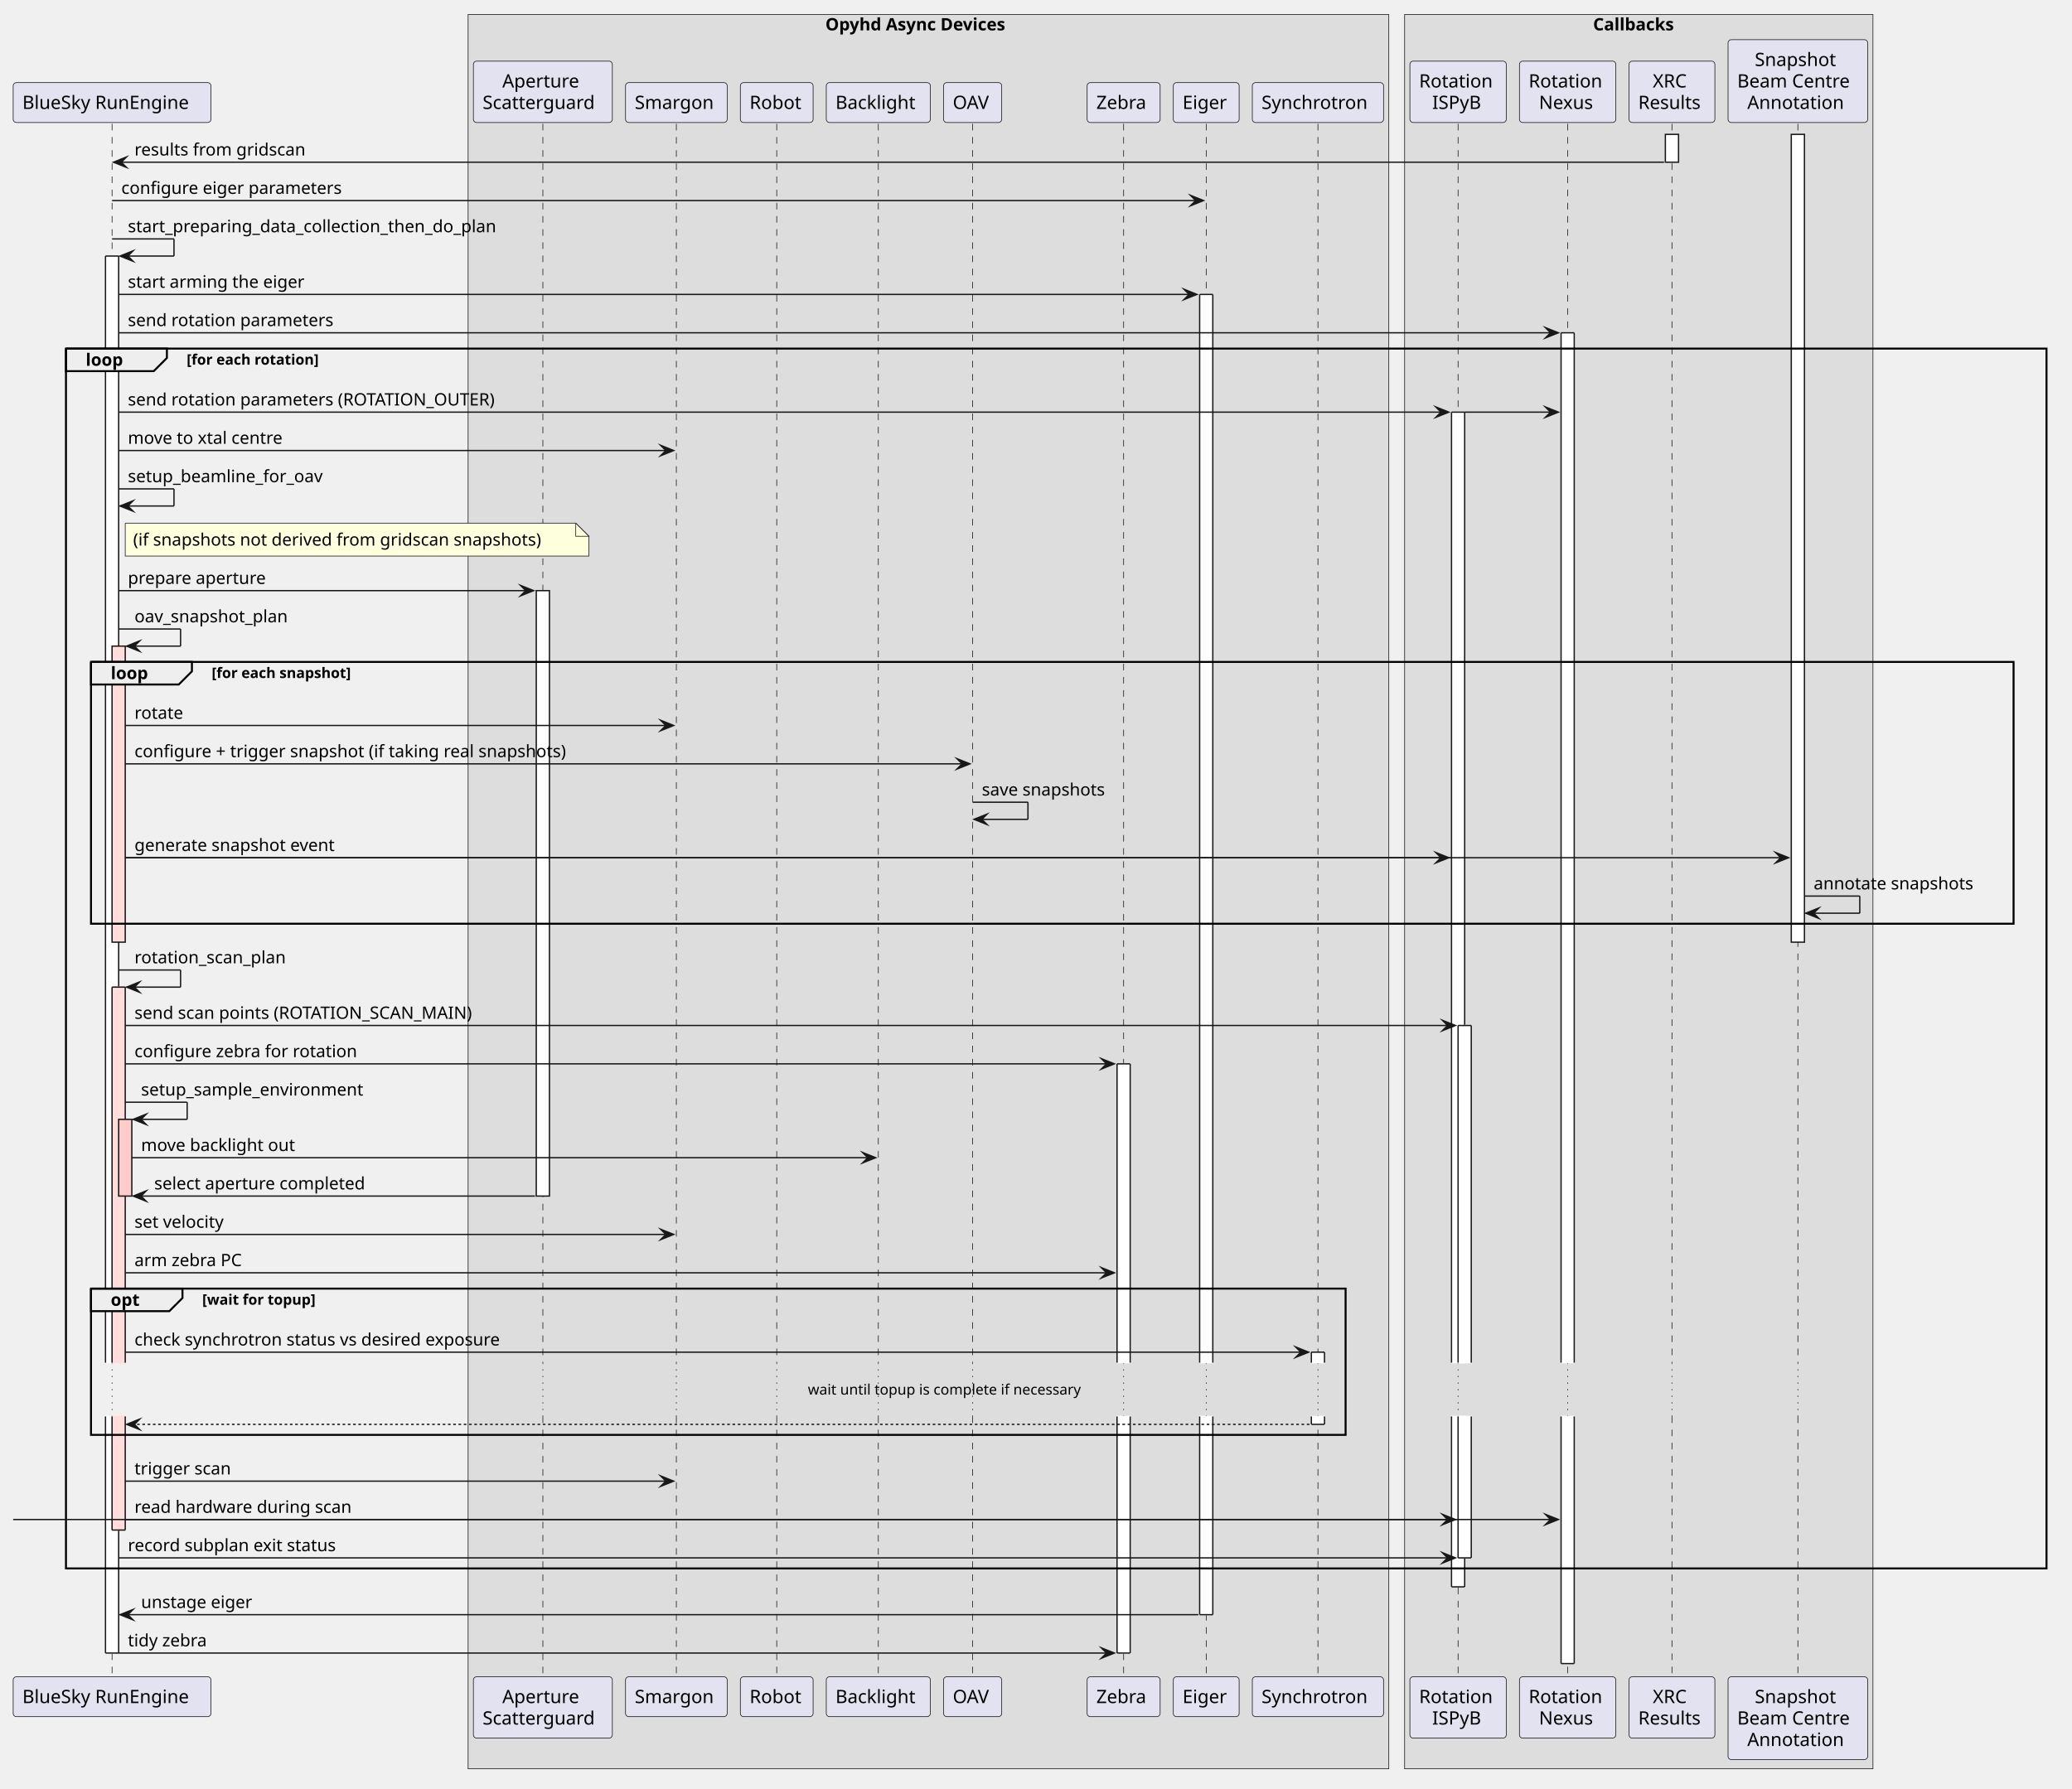
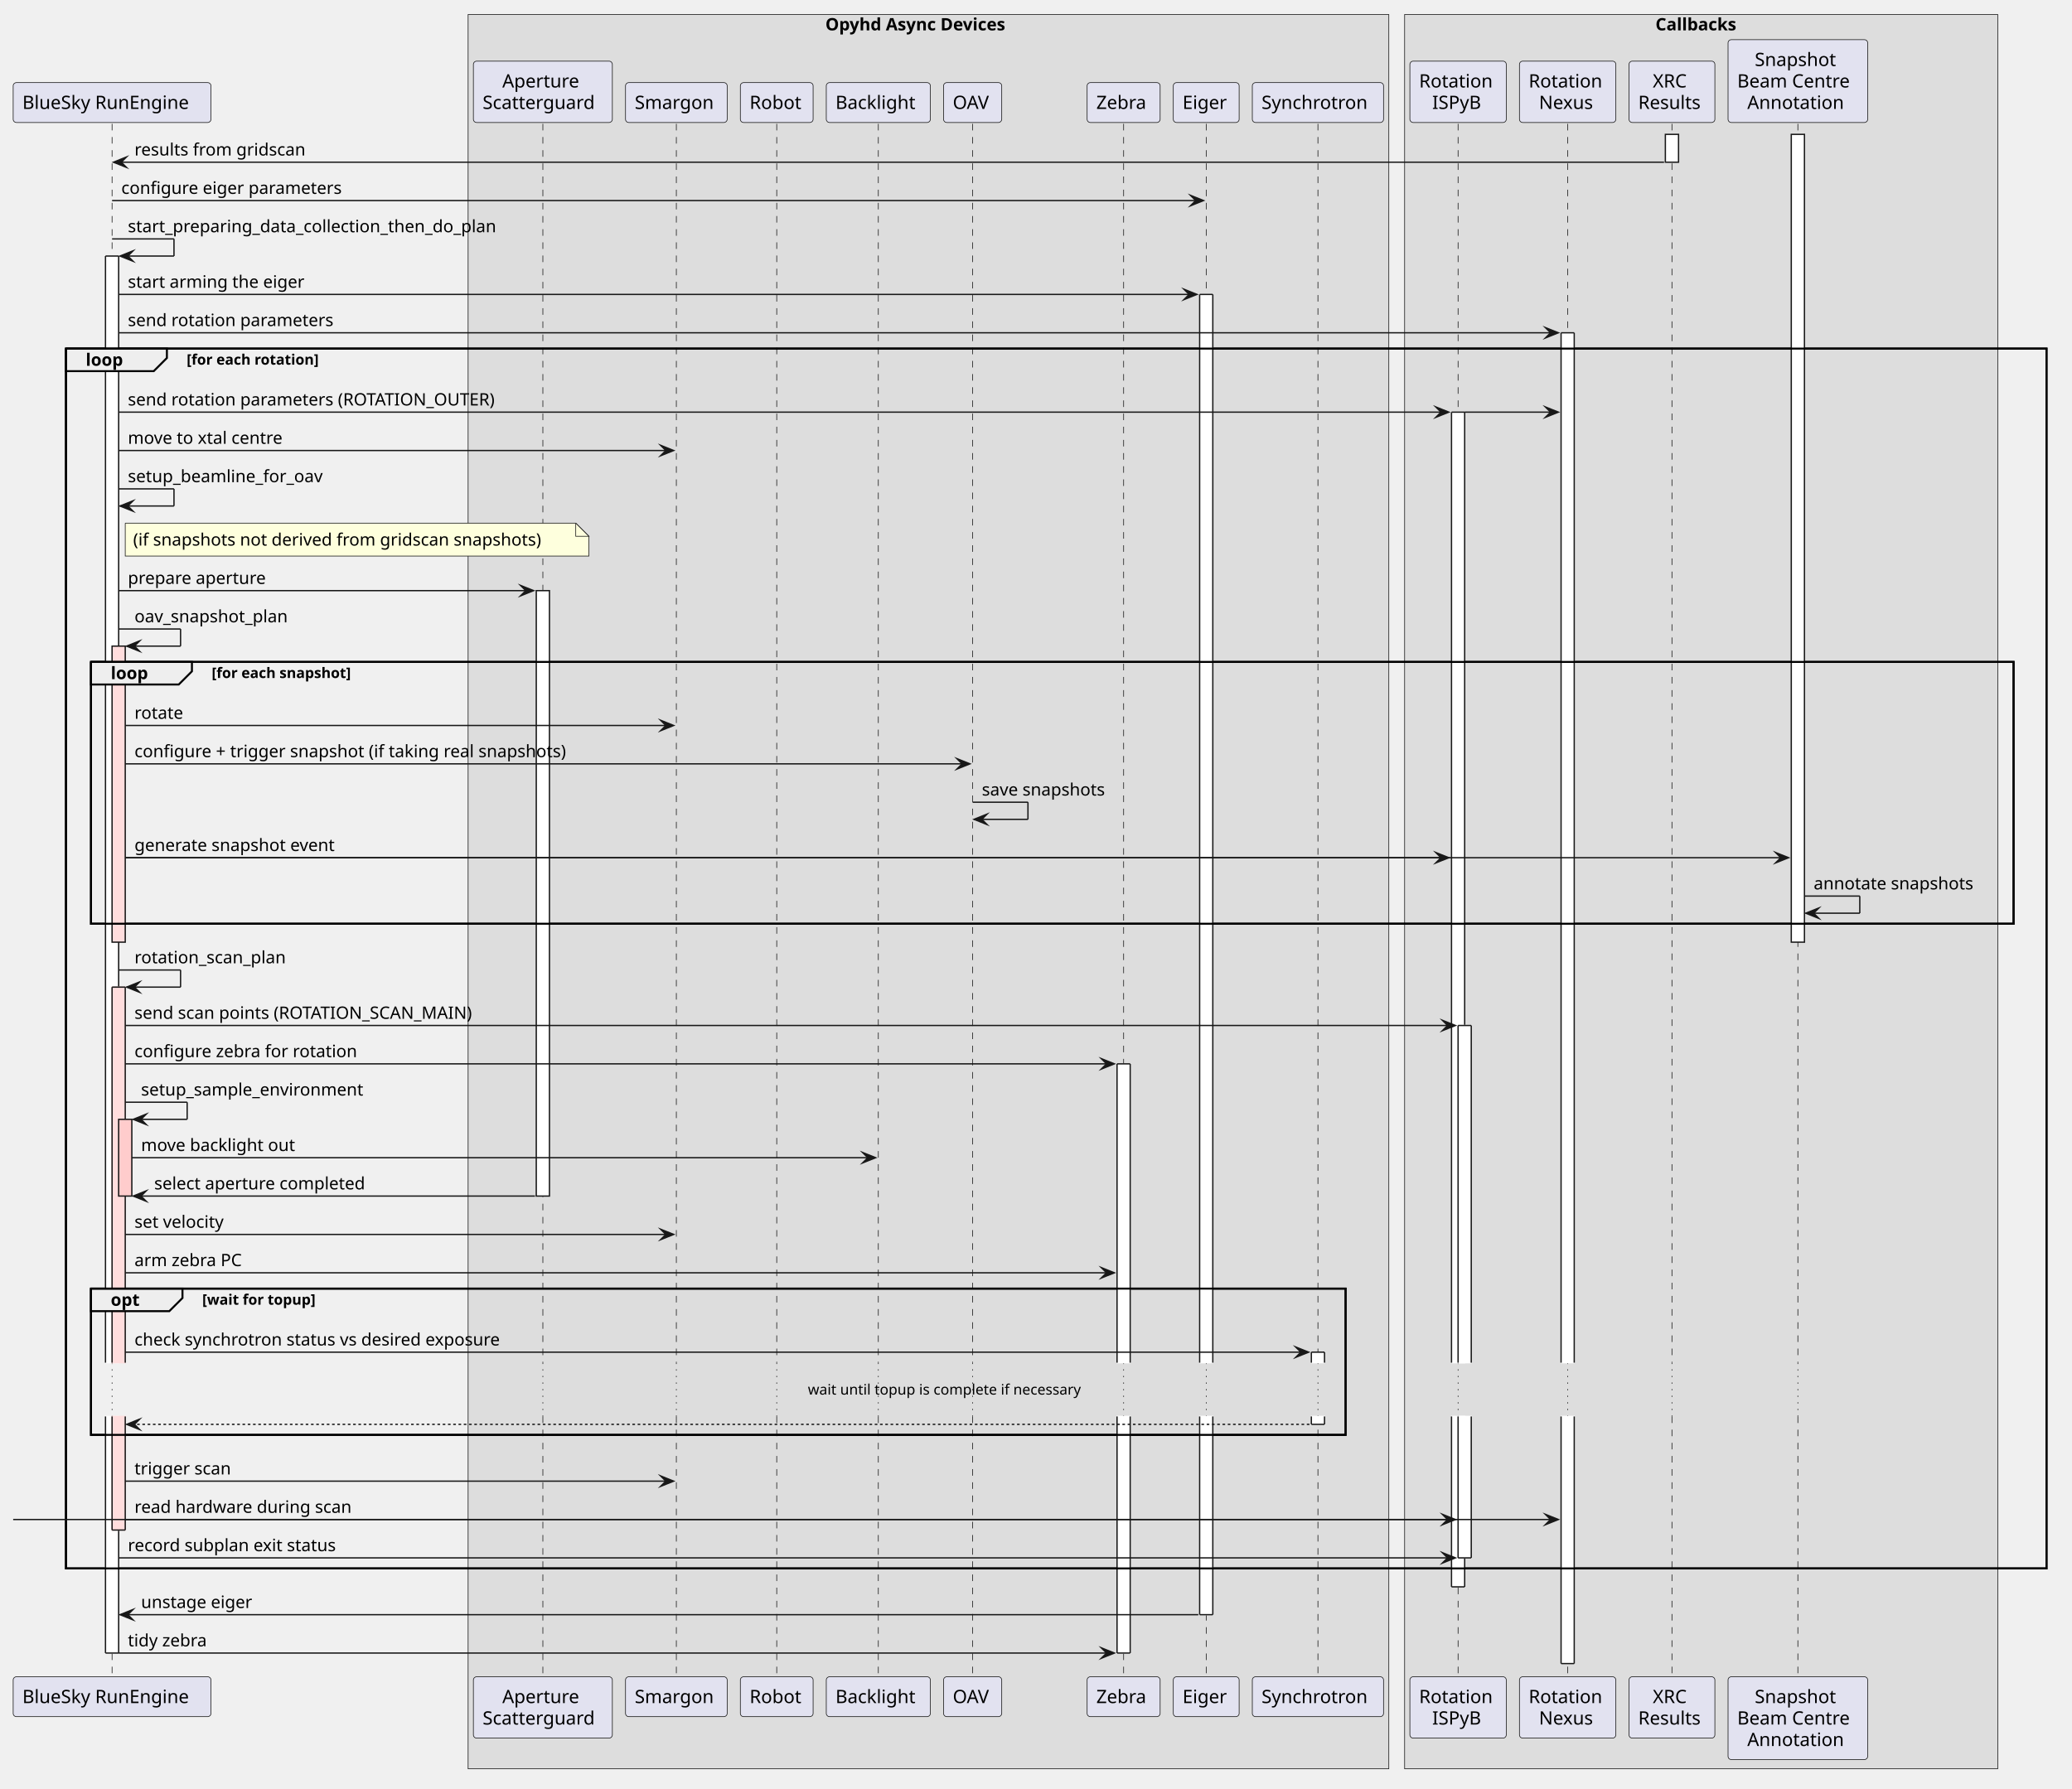
<svg xmlns="http://www.w3.org/2000/svg" version="1.1" data-diagram-type="SEQUENCE" style="width:1573px;height:1358px;background:#FFFFFF;" width="1573px" height="1358px" viewBox="0 0 1573 1358" zoomAndPan="magnify" preserveAspectRatio="none" contentStyleType="text/css">
  <defs />
  <g font-family="sans-serif" lengthAdjust="spacing">
    <rect x="355.378" y="11" width="698.968" height="1332.102" fill="#DDD" style="stroke:#181818;stroke-width:0.5;" />
    <text x="626.624" y="23.067" fill="#000" font-size="13" textLength="156.476" font-weight="700">Opyhd Async Devices</text>
-     <rect x="1066.346" y="11" width="355.543" height="1332.102" fill="#DDD" style="stroke:#181818;stroke-width:0.5;" />
-     <text x="1209.421" y="23.067" fill="#000" font-size="13" textLength="69.393" font-weight="700">Callbacks</text>
+     <rect x="1066.346" y="11" width="450.296" height="1332.102" fill="#DDD" style="stroke:#181818;stroke-width:0.5;" />
+     <text x="1256.798" y="23.067" fill="#000" font-size="13" textLength="69.393" font-weight="700">Callbacks</text>
+     <rect x="50.083" y="264.688" width="1503.56" height="926.258" fill="none" style="stroke:#000;stroke-width:1.5;" />
+     <rect x="69.083" y="502.617" width="1459.56" height="198.797" fill="none" style="stroke:#000;stroke-width:1.5;" />
+     <rect x="69.083" y="978.477" width="952.454" height="111.07" fill="none" style="stroke:#000;stroke-width:1.5;" />
    <g>
      <rect x="81.583" y="94.023" width="8" height="940.719" fill="#000" fill-opacity="0" />
      <line x1="85.083" y1="94.023" x2="85.083" y2="1034.742" style="stroke:#181818;stroke-width:0.5;stroke-dasharray:5,5;" />
    </g>
    <line x1="85.083" y1="1034.742" x2="85.083" y2="1075.547" style="stroke:#181818;stroke-width:0.5;stroke-dasharray:1,4;" />
    <g>
      <rect x="81.583" y="1075.547" width="8" height="197.664" fill="#000" fill-opacity="0" />
      <line x1="85.083" y1="1075.547" x2="85.083" y2="1273.211" style="stroke:#181818;stroke-width:0.5;stroke-dasharray:5,5;" />
    </g>
    <g>
      <rect x="80.083" y="194.422" width="10" height="840.32" fill="#FFF" style="stroke:#FFF;stroke-width:1;" />
      <line x1="80.083" y1="194.422" x2="80.083" y2="1034.742" style="stroke:#181818;stroke-width:1;" />
      <line x1="90.083" y1="194.422" x2="90.083" y2="1034.742" style="stroke:#181818;stroke-width:1;" />
      <line x1="80.083" y1="194.422" x2="90.083" y2="194.422" style="stroke:#181818;stroke-width:1;" />
    </g>
    <g>
      <rect x="80.083" y="1075.547" width="10" height="179.664" fill="#FFF" style="stroke:#FFF;stroke-width:1;" />
      <line x1="80.083" y1="1075.547" x2="80.083" y2="1255.211" style="stroke:#181818;stroke-width:1;" />
      <line x1="90.083" y1="1075.547" x2="90.083" y2="1255.211" style="stroke:#181818;stroke-width:1;" />
      <line x1="80.083" y1="1255.211" x2="90.083" y2="1255.211" style="stroke:#181818;stroke-width:1;" />
    </g>
    <g>
      <rect x="85.083" y="490.617" width="10" height="224.797" fill="#FDD" style="stroke:#181818;stroke-width:1;" />
    </g>
    <g>
      <rect x="85.083" y="749.547" width="10" height="285.195" fill="#FDD" style="stroke:#FDD;stroke-width:1;" />
      <line x1="85.083" y1="749.547" x2="85.083" y2="1034.742" style="stroke:#181818;stroke-width:1;" />
      <line x1="95.083" y1="749.547" x2="95.083" y2="1034.742" style="stroke:#181818;stroke-width:1;" />
      <line x1="85.083" y1="749.547" x2="95.083" y2="749.547" style="stroke:#181818;stroke-width:1;" />
    </g>
    <g>
      <rect x="85.083" y="1075.547" width="10" height="86.266" fill="#FDD" style="stroke:#FDD;stroke-width:1;" />
      <line x1="85.083" y1="1075.547" x2="85.083" y2="1161.813" style="stroke:#181818;stroke-width:1;" />
      <line x1="95.083" y1="1075.547" x2="95.083" y2="1161.813" style="stroke:#181818;stroke-width:1;" />
      <line x1="85.083" y1="1161.813" x2="95.083" y2="1161.813" style="stroke:#181818;stroke-width:1;" />
    </g>
    <g>
      <rect x="90.083" y="849.945" width="10" height="58.266" fill="#FCC" style="stroke:#181818;stroke-width:1;" />
    </g>
    <g>
      <rect x="408.624" y="94.023" width="8" height="940.719" fill="#000" fill-opacity="0" />
      <line x1="412.124" y1="94.023" x2="412.124" y2="1034.742" style="stroke:#181818;stroke-width:0.5;stroke-dasharray:5,5;" />
    </g>
    <line x1="412.124" y1="1034.742" x2="412.124" y2="1075.547" style="stroke:#181818;stroke-width:0.5;stroke-dasharray:1,4;" />
    <g>
      <rect x="408.624" y="1075.547" width="8" height="197.664" fill="#000" fill-opacity="0" />
      <line x1="412.124" y1="1075.547" x2="412.124" y2="1273.211" style="stroke:#181818;stroke-width:0.5;stroke-dasharray:5,5;" />
    </g>
    <g>
      <rect x="407.124" y="448.484" width="10" height="459.727" fill="#FFF" style="stroke:#181818;stroke-width:1;" />
    </g>
    <g>
      <rect x="509.962" y="94.023" width="8" height="940.719" fill="#000" fill-opacity="0" />
      <line x1="513.462" y1="94.023" x2="513.462" y2="1034.742" style="stroke:#181818;stroke-width:0.5;stroke-dasharray:5,5;" />
    </g>
    <line x1="513.462" y1="1034.742" x2="513.462" y2="1075.547" style="stroke:#181818;stroke-width:0.5;stroke-dasharray:1,4;" />
    <g>
      <rect x="509.962" y="1075.547" width="8" height="197.664" fill="#000" fill-opacity="0" />
      <line x1="513.462" y1="1075.547" x2="513.462" y2="1273.211" style="stroke:#181818;stroke-width:0.5;stroke-dasharray:5,5;" />
    </g>
    <g>
      <rect x="586.172" y="94.023" width="8" height="940.719" fill="#000" fill-opacity="0" />
      <line x1="589.672" y1="94.023" x2="589.672" y2="1034.742" style="stroke:#181818;stroke-width:0.5;stroke-dasharray:5,5;" />
    </g>
    <line x1="589.672" y1="1034.742" x2="589.672" y2="1075.547" style="stroke:#181818;stroke-width:0.5;stroke-dasharray:1,4;" />
    <g>
      <rect x="586.172" y="1075.547" width="8" height="197.664" fill="#000" fill-opacity="0" />
      <line x1="589.672" y1="1075.547" x2="589.672" y2="1273.211" style="stroke:#181818;stroke-width:0.5;stroke-dasharray:5,5;" />
    </g>
    <g>
      <rect x="663.297" y="94.023" width="8" height="940.719" fill="#000" fill-opacity="0" />
      <line x1="666.797" y1="94.023" x2="666.797" y2="1034.742" style="stroke:#181818;stroke-width:0.5;stroke-dasharray:5,5;" />
    </g>
    <line x1="666.797" y1="1034.742" x2="666.797" y2="1075.547" style="stroke:#181818;stroke-width:0.5;stroke-dasharray:1,4;" />
    <g>
      <rect x="663.297" y="1075.547" width="8" height="197.664" fill="#000" fill-opacity="0" />
      <line x1="666.797" y1="1075.547" x2="666.797" y2="1273.211" style="stroke:#181818;stroke-width:0.5;stroke-dasharray:5,5;" />
    </g>
    <g>
      <rect x="734.893" y="94.023" width="8" height="940.719" fill="#000" fill-opacity="0" />
      <line x1="738.393" y1="94.023" x2="738.393" y2="1034.742" style="stroke:#181818;stroke-width:0.5;stroke-dasharray:5,5;" />
    </g>
    <line x1="738.393" y1="1034.742" x2="738.393" y2="1075.547" style="stroke:#181818;stroke-width:0.5;stroke-dasharray:1,4;" />
    <g>
      <rect x="734.893" y="1075.547" width="8" height="197.664" fill="#000" fill-opacity="0" />
      <line x1="738.393" y1="1075.547" x2="738.393" y2="1273.211" style="stroke:#181818;stroke-width:0.5;stroke-dasharray:5,5;" />
    </g>
    <g>
      <rect x="849.522" y="94.023" width="8" height="940.719" fill="#000" fill-opacity="0" />
      <line x1="853.022" y1="94.023" x2="853.022" y2="1034.742" style="stroke:#181818;stroke-width:0.5;stroke-dasharray:5,5;" />
    </g>
    <line x1="853.022" y1="1034.742" x2="853.022" y2="1075.547" style="stroke:#181818;stroke-width:0.5;stroke-dasharray:1,4;" />
    <g>
      <rect x="849.522" y="1075.547" width="8" height="197.664" fill="#000" fill-opacity="0" />
      <line x1="853.022" y1="1075.547" x2="853.022" y2="1273.211" style="stroke:#181818;stroke-width:0.5;stroke-dasharray:5,5;" />
    </g>
    <g>
      <rect x="848.022" y="807.813" width="10" height="226.93" fill="#FFF" style="stroke:#FFF;stroke-width:1;" />
      <line x1="848.022" y1="807.813" x2="848.022" y2="1034.742" style="stroke:#181818;stroke-width:1;" />
      <line x1="858.022" y1="807.813" x2="858.022" y2="1034.742" style="stroke:#181818;stroke-width:1;" />
      <line x1="848.022" y1="807.813" x2="858.022" y2="807.813" style="stroke:#181818;stroke-width:1;" />
    </g>
    <g>
      <rect x="848.022" y="1075.547" width="10" height="179.664" fill="#FFF" style="stroke:#FFF;stroke-width:1;" />
      <line x1="848.022" y1="1075.547" x2="848.022" y2="1255.211" style="stroke:#181818;stroke-width:1;" />
      <line x1="858.022" y1="1075.547" x2="858.022" y2="1255.211" style="stroke:#181818;stroke-width:1;" />
      <line x1="848.022" y1="1255.211" x2="858.022" y2="1255.211" style="stroke:#181818;stroke-width:1;" />
    </g>
    <g>
      <rect x="912.23" y="94.023" width="8" height="940.719" fill="#000" fill-opacity="0" />
      <line x1="915.73" y1="94.023" x2="915.73" y2="1034.742" style="stroke:#181818;stroke-width:0.5;stroke-dasharray:5,5;" />
    </g>
    <line x1="915.73" y1="1034.742" x2="915.73" y2="1075.547" style="stroke:#181818;stroke-width:0.5;stroke-dasharray:1,4;" />
    <g>
      <rect x="912.23" y="1075.547" width="8" height="197.664" fill="#000" fill-opacity="0" />
      <line x1="915.73" y1="1075.547" x2="915.73" y2="1273.211" style="stroke:#181818;stroke-width:0.5;stroke-dasharray:5,5;" />
    </g>
    <g>
      <rect x="910.73" y="223.555" width="10" height="811.188" fill="#FFF" style="stroke:#FFF;stroke-width:1;" />
      <line x1="910.73" y1="223.555" x2="910.73" y2="1034.742" style="stroke:#181818;stroke-width:1;" />
      <line x1="920.73" y1="223.555" x2="920.73" y2="1034.742" style="stroke:#181818;stroke-width:1;" />
      <line x1="910.73" y1="223.555" x2="920.73" y2="223.555" style="stroke:#181818;stroke-width:1;" />
    </g>
    <g>
      <rect x="910.73" y="1075.547" width="10" height="150.531" fill="#FFF" style="stroke:#FFF;stroke-width:1;" />
      <line x1="910.73" y1="1075.547" x2="910.73" y2="1226.078" style="stroke:#181818;stroke-width:1;" />
      <line x1="920.73" y1="1075.547" x2="920.73" y2="1226.078" style="stroke:#181818;stroke-width:1;" />
      <line x1="910.73" y1="1226.078" x2="920.73" y2="1226.078" style="stroke:#181818;stroke-width:1;" />
    </g>
    <g>
      <rect x="997.036" y="94.023" width="8" height="940.719" fill="#000" fill-opacity="0" />
      <line x1="1000.536" y1="94.023" x2="1000.536" y2="1034.742" style="stroke:#181818;stroke-width:0.5;stroke-dasharray:5,5;" />
    </g>
    <line x1="1000.536" y1="1034.742" x2="1000.536" y2="1075.547" style="stroke:#181818;stroke-width:0.5;stroke-dasharray:1,4;" />
    <g>
      <rect x="997.036" y="1075.547" width="8" height="197.664" fill="#000" fill-opacity="0" />
      <line x1="1000.536" y1="1075.547" x2="1000.536" y2="1273.211" style="stroke:#181818;stroke-width:0.5;stroke-dasharray:5,5;" />
    </g>
    <g>
      <rect x="995.536" y="1026.742" width="10" height="8" fill="#FFF" style="stroke:#FFF;stroke-width:1;" />
      <line x1="995.536" y1="1026.742" x2="995.536" y2="1034.742" style="stroke:#181818;stroke-width:1;" />
      <line x1="1005.536" y1="1026.742" x2="1005.536" y2="1034.742" style="stroke:#181818;stroke-width:1;" />
      <line x1="995.536" y1="1026.742" x2="1005.536" y2="1026.742" style="stroke:#181818;stroke-width:1;" />
    </g>
    <g>
      <rect x="995.536" y="1075.547" width="10" height="6" fill="#FFF" style="stroke:#FFF;stroke-width:1;" />
      <line x1="995.536" y1="1075.547" x2="995.536" y2="1081.547" style="stroke:#181818;stroke-width:1;" />
      <line x1="1005.536" y1="1075.547" x2="1005.536" y2="1081.547" style="stroke:#181818;stroke-width:1;" />
      <line x1="995.536" y1="1081.547" x2="1005.536" y2="1081.547" style="stroke:#181818;stroke-width:1;" />
    </g>
    <g>
      <rect x="1103.436" y="94.023" width="8" height="940.719" fill="#000" fill-opacity="0" />
      <line x1="1106.936" y1="94.023" x2="1106.936" y2="1034.742" style="stroke:#181818;stroke-width:0.5;stroke-dasharray:5,5;" />
    </g>
    <line x1="1106.936" y1="1034.742" x2="1106.936" y2="1075.547" style="stroke:#181818;stroke-width:0.5;stroke-dasharray:1,4;" />
    <g>
      <rect x="1103.436" y="1075.547" width="8" height="197.664" fill="#000" fill-opacity="0" />
      <line x1="1106.936" y1="1075.547" x2="1106.936" y2="1273.211" style="stroke:#181818;stroke-width:0.5;stroke-dasharray:5,5;" />
    </g>
    <g>
      <rect x="1101.936" y="312.953" width="10" height="721.789" fill="#FFF" style="stroke:#FFF;stroke-width:1;" />
      <line x1="1101.936" y1="312.953" x2="1101.936" y2="1034.742" style="stroke:#181818;stroke-width:1;" />
      <line x1="1111.936" y1="312.953" x2="1111.936" y2="1034.742" style="stroke:#181818;stroke-width:1;" />
      <line x1="1101.936" y1="312.953" x2="1111.936" y2="312.953" style="stroke:#181818;stroke-width:1;" />
    </g>
    <g>
      <rect x="1101.936" y="1075.547" width="10" height="129.398" fill="#FFF" style="stroke:#FFF;stroke-width:1;" />
      <line x1="1101.936" y1="1075.547" x2="1101.936" y2="1204.945" style="stroke:#181818;stroke-width:1;" />
      <line x1="1111.936" y1="1075.547" x2="1111.936" y2="1204.945" style="stroke:#181818;stroke-width:1;" />
      <line x1="1101.936" y1="1204.945" x2="1111.936" y2="1204.945" style="stroke:#181818;stroke-width:1;" />
    </g>
    <g>
      <rect x="1106.936" y="778.68" width="10" height="256.063" fill="#FFF" style="stroke:#FFF;stroke-width:1;" />
      <line x1="1106.936" y1="778.68" x2="1106.936" y2="1034.742" style="stroke:#181818;stroke-width:1;" />
      <line x1="1116.936" y1="778.68" x2="1116.936" y2="1034.742" style="stroke:#181818;stroke-width:1;" />
      <line x1="1106.936" y1="778.68" x2="1116.936" y2="778.68" style="stroke:#181818;stroke-width:1;" />
    </g>
    <g>
      <rect x="1106.936" y="1075.547" width="10" height="107.398" fill="#FFF" style="stroke:#FFF;stroke-width:1;" />
      <line x1="1106.936" y1="1075.547" x2="1106.936" y2="1182.945" style="stroke:#181818;stroke-width:1;" />
      <line x1="1116.936" y1="1075.547" x2="1116.936" y2="1182.945" style="stroke:#181818;stroke-width:1;" />
      <line x1="1106.936" y1="1182.945" x2="1116.936" y2="1182.945" style="stroke:#181818;stroke-width:1;" />
    </g>
    <g>
      <rect x="1186.614" y="94.023" width="8" height="940.719" fill="#000" fill-opacity="0" />
      <line x1="1190.114" y1="94.023" x2="1190.114" y2="1034.742" style="stroke:#181818;stroke-width:0.5;stroke-dasharray:5,5;" />
    </g>
    <line x1="1190.114" y1="1034.742" x2="1190.114" y2="1075.547" style="stroke:#181818;stroke-width:0.5;stroke-dasharray:1,4;" />
    <g>
      <rect x="1186.614" y="1075.547" width="8" height="197.664" fill="#000" fill-opacity="0" />
      <line x1="1190.114" y1="1075.547" x2="1190.114" y2="1273.211" style="stroke:#181818;stroke-width:0.5;stroke-dasharray:5,5;" />
    </g>
    <g>
      <rect x="1185.114" y="252.688" width="10" height="782.055" fill="#FFF" style="stroke:#FFF;stroke-width:1;" />
      <line x1="1185.114" y1="252.688" x2="1185.114" y2="1034.742" style="stroke:#181818;stroke-width:1;" />
      <line x1="1195.114" y1="252.688" x2="1195.114" y2="1034.742" style="stroke:#181818;stroke-width:1;" />
      <line x1="1185.114" y1="252.688" x2="1195.114" y2="252.688" style="stroke:#181818;stroke-width:1;" />
    </g>
    <g>
      <rect x="1185.114" y="1075.547" width="10" height="187.664" fill="#FFF" style="stroke:#FFF;stroke-width:1;" />
      <line x1="1185.114" y1="1075.547" x2="1185.114" y2="1263.211" style="stroke:#181818;stroke-width:1;" />
      <line x1="1195.114" y1="1075.547" x2="1195.114" y2="1263.211" style="stroke:#181818;stroke-width:1;" />
      <line x1="1185.114" y1="1263.211" x2="1195.114" y2="1263.211" style="stroke:#181818;stroke-width:1;" />
    </g>
    <g>
      <rect x="1265.794" y="94.023" width="8" height="940.719" fill="#000" fill-opacity="0" />
      <line x1="1269.294" y1="94.023" x2="1269.294" y2="1034.742" style="stroke:#181818;stroke-width:0.5;stroke-dasharray:5,5;" />
    </g>
    <line x1="1269.294" y1="1034.742" x2="1269.294" y2="1075.547" style="stroke:#181818;stroke-width:0.5;stroke-dasharray:1,4;" />
    <g>
      <rect x="1265.794" y="1075.547" width="8" height="197.664" fill="#000" fill-opacity="0" />
      <line x1="1269.294" y1="1075.547" x2="1269.294" y2="1273.211" style="stroke:#181818;stroke-width:0.5;stroke-dasharray:5,5;" />
    </g>
    <g>
      <rect x="1264.294" y="102.023" width="10" height="21.133" fill="#FFF" style="stroke:#181818;stroke-width:1;" />
    </g>
    <g>
      <rect x="1361.387" y="94.023" width="8" height="940.719" fill="#000" fill-opacity="0" />
      <line x1="1364.887" y1="94.023" x2="1364.887" y2="1034.742" style="stroke:#181818;stroke-width:0.5;stroke-dasharray:5,5;" />
    </g>
    <line x1="1364.887" y1="1034.742" x2="1364.887" y2="1075.547" style="stroke:#181818;stroke-width:0.5;stroke-dasharray:1,4;" />
    <g>
      <rect x="1361.387" y="1075.547" width="8" height="197.664" fill="#000" fill-opacity="0" />
      <line x1="1364.887" y1="1075.547" x2="1364.887" y2="1273.211" style="stroke:#181818;stroke-width:0.5;stroke-dasharray:5,5;" />
    </g>
    <g>
      <rect x="1359.887" y="102.023" width="10" height="613.391" fill="#FFF" style="stroke:#181818;stroke-width:1;" />
    </g>
    <rect x="10" y="62.727" width="150.165" height="30.297" fill="#E2E2F0" style="stroke:#181818;stroke-width:0.5;" rx="2.5" ry="2.5" />
    <text x="17" y="82.722" fill="#000" font-size="14" textLength="136.165">BlueSky RunEngine</text>
    <rect x="359.378" y="46.43" width="105.492" height="46.594" fill="#E2E2F0" style="stroke:#181818;stroke-width:0.5;" rx="2.5" ry="2.5" />
    <text x="381.342" y="66.425" fill="#000" font-size="14" textLength="61.564">Aperture</text>
    <text x="366.378" y="82.722" fill="#000" font-size="14" textLength="91.492">Scatterguard</text>
    <rect x="474.87" y="62.727" width="77.185" height="30.297" fill="#E2E2F0" style="stroke:#181818;stroke-width:0.5;" rx="2.5" ry="2.5" />
    <text x="481.87" y="82.722" fill="#000" font-size="14" textLength="63.185">Smargon</text>
    <rect x="562.055" y="62.727" width="55.234" height="30.297" fill="#E2E2F0" style="stroke:#181818;stroke-width:0.5;" rx="2.5" ry="2.5" />
    <text x="569.055" y="82.722" fill="#000" font-size="14" textLength="41.234">Robot</text>
    <rect x="627.289" y="62.727" width="79.017" height="30.297" fill="#E2E2F0" style="stroke:#181818;stroke-width:0.5;" rx="2.5" ry="2.5" />
    <text x="634.289" y="82.722" fill="#000" font-size="14" textLength="65.017">Backlight</text>
    <rect x="716.306" y="62.727" width="44.174" height="30.297" fill="#E2E2F0" style="stroke:#181818;stroke-width:0.5;" rx="2.5" ry="2.5" />
    <text x="723.306" y="82.722" fill="#000" font-size="14" textLength="30.174">OAV</text>
    <rect x="825.309" y="62.727" width="55.426" height="30.297" fill="#E2E2F0" style="stroke:#181818;stroke-width:0.5;" rx="2.5" ry="2.5" />
    <text x="832.309" y="82.722" fill="#000" font-size="14" textLength="41.426">Zebra</text>
    <rect x="890.735" y="62.727" width="49.991" height="30.297" fill="#E2E2F0" style="stroke:#181818;stroke-width:0.5;" rx="2.5" ry="2.5" />
    <text x="897.735" y="82.722" fill="#000" font-size="14" textLength="35.991">Eiger</text>
    <rect x="950.726" y="62.727" width="99.62" height="30.297" fill="#E2E2F0" style="stroke:#181818;stroke-width:0.5;" rx="2.5" ry="2.5" />
    <text x="957.726" y="82.722" fill="#000" font-size="14" textLength="85.62">Synchrotron</text>
    <rect x="1070.346" y="46.43" width="73.179" height="46.594" fill="#E2E2F0" style="stroke:#181818;stroke-width:0.5;" rx="2.5" ry="2.5" />
    <text x="1077.346" y="66.425" fill="#000" font-size="14" textLength="59.179">Rotation</text>
    <text x="1087.262" y="82.722" fill="#000" font-size="14" textLength="39.348">ISPyB</text>
    <rect x="1153.525" y="46.43" width="73.179" height="46.594" fill="#E2E2F0" style="stroke:#181818;stroke-width:0.5;" rx="2.5" ry="2.5" />
    <text x="1160.525" y="66.425" fill="#000" font-size="14" textLength="59.179">Rotation</text>
    <text x="1168.345" y="82.722" fill="#000" font-size="14" textLength="43.538">Nexus</text>
    <rect x="1236.704" y="46.43" width="65.181" height="46.594" fill="#E2E2F0" style="stroke:#181818;stroke-width:0.5;" rx="2.5" ry="2.5" />
    <text x="1254.747" y="66.425" fill="#000" font-size="14" textLength="29.094">XRC</text>
    <text x="1243.704" y="82.722" fill="#000" font-size="14" textLength="51.181">Results</text>
    <rect x="1311.884" y="30.133" width="106.005" height="62.891" fill="#E2E2F0" style="stroke:#181818;stroke-width:0.5;" rx="2.5" ry="2.5" />
    <text x="1332.163" y="50.128" fill="#000" font-size="14" textLength="65.447">Snapshot</text>
    <text x="1318.884" y="66.425" fill="#000" font-size="14" textLength="92.005">Beam Centre</text>
    <text x="1326.5" y="82.722" fill="#000" font-size="14" textLength="76.774">Annotation</text>
    <rect x="10" y="1273.211" width="150.165" height="30.297" fill="#E2E2F0" style="stroke:#181818;stroke-width:0.5;" rx="2.5" ry="2.5" />
    <text x="17" y="1293.206" fill="#000" font-size="14" textLength="136.165">BlueSky RunEngine</text>
    <rect x="359.378" y="1273.211" width="105.492" height="46.594" fill="#E2E2F0" style="stroke:#181818;stroke-width:0.5;" rx="2.5" ry="2.5" />
    <text x="381.342" y="1293.206" fill="#000" font-size="14" textLength="61.564">Aperture</text>
    <text x="366.378" y="1309.503" fill="#000" font-size="14" textLength="91.492">Scatterguard</text>
    <rect x="474.87" y="1273.211" width="77.185" height="30.297" fill="#E2E2F0" style="stroke:#181818;stroke-width:0.5;" rx="2.5" ry="2.5" />
    <text x="481.87" y="1293.206" fill="#000" font-size="14" textLength="63.185">Smargon</text>
    <rect x="562.055" y="1273.211" width="55.234" height="30.297" fill="#E2E2F0" style="stroke:#181818;stroke-width:0.5;" rx="2.5" ry="2.5" />
    <text x="569.055" y="1293.206" fill="#000" font-size="14" textLength="41.234">Robot</text>
    <rect x="627.289" y="1273.211" width="79.017" height="30.297" fill="#E2E2F0" style="stroke:#181818;stroke-width:0.5;" rx="2.5" ry="2.5" />
    <text x="634.289" y="1293.206" fill="#000" font-size="14" textLength="65.017">Backlight</text>
    <rect x="716.306" y="1273.211" width="44.174" height="30.297" fill="#E2E2F0" style="stroke:#181818;stroke-width:0.5;" rx="2.5" ry="2.5" />
    <text x="723.306" y="1293.206" fill="#000" font-size="14" textLength="30.174">OAV</text>
    <rect x="825.309" y="1273.211" width="55.426" height="30.297" fill="#E2E2F0" style="stroke:#181818;stroke-width:0.5;" rx="2.5" ry="2.5" />
    <text x="832.309" y="1293.206" fill="#000" font-size="14" textLength="41.426">Zebra</text>
    <rect x="890.735" y="1273.211" width="49.991" height="30.297" fill="#E2E2F0" style="stroke:#181818;stroke-width:0.5;" rx="2.5" ry="2.5" />
    <text x="897.735" y="1293.206" fill="#000" font-size="14" textLength="35.991">Eiger</text>
    <rect x="950.726" y="1273.211" width="99.62" height="30.297" fill="#E2E2F0" style="stroke:#181818;stroke-width:0.5;" rx="2.5" ry="2.5" />
    <text x="957.726" y="1293.206" fill="#000" font-size="14" textLength="85.62">Synchrotron</text>
    <rect x="1070.346" y="1273.211" width="73.179" height="46.594" fill="#E2E2F0" style="stroke:#181818;stroke-width:0.5;" rx="2.5" ry="2.5" />
    <text x="1077.346" y="1293.206" fill="#000" font-size="14" textLength="59.179">Rotation</text>
    <text x="1087.262" y="1309.503" fill="#000" font-size="14" textLength="39.348">ISPyB</text>
    <rect x="1153.525" y="1273.211" width="73.179" height="46.594" fill="#E2E2F0" style="stroke:#181818;stroke-width:0.5;" rx="2.5" ry="2.5" />
    <text x="1160.525" y="1293.206" fill="#000" font-size="14" textLength="59.179">Rotation</text>
    <text x="1168.345" y="1309.503" fill="#000" font-size="14" textLength="43.538">Nexus</text>
    <rect x="1236.704" y="1273.211" width="65.181" height="46.594" fill="#E2E2F0" style="stroke:#181818;stroke-width:0.5;" rx="2.5" ry="2.5" />
    <text x="1254.747" y="1293.206" fill="#000" font-size="14" textLength="29.094">XRC</text>
    <text x="1243.704" y="1309.503" fill="#000" font-size="14" textLength="51.181">Results</text>
    <rect x="1311.884" y="1273.211" width="106.005" height="62.891" fill="#E2E2F0" style="stroke:#181818;stroke-width:0.5;" rx="2.5" ry="2.5" />
    <text x="1332.163" y="1293.206" fill="#000" font-size="14" textLength="65.447">Snapshot</text>
    <text x="1318.884" y="1309.503" fill="#000" font-size="14" textLength="92.005">Beam Centre</text>
    <text x="1326.5" y="1325.8" fill="#000" font-size="14" textLength="76.774">Annotation</text>
    <polygon points="96.083,119.156,86.083,123.156,96.083,127.156,92.083,123.156" fill="#181818" style="stroke:#181818;stroke-width:1;stroke-linejoin:miter;stroke-miterlimit:10;" />
    <line x1="90.083" y1="123.156" x2="1263.294" y2="123.156" style="stroke:#181818;stroke-width:1;" />
    <text x="102.083" y="118.09" fill="#000" font-size="13" textLength="138.227">results from gridscan</text>
    <polygon points="903.73,148.289,913.73,152.289,903.73,156.289,907.73,152.289" fill="#181818" style="stroke:#181818;stroke-width:1;stroke-linejoin:miter;stroke-miterlimit:10;" />
    <line x1="85.083" y1="152.289" x2="909.73" y2="152.289" style="stroke:#181818;stroke-width:1;" />
    <text x="92.083" y="147.223" fill="#000" font-size="13" textLength="178.236">configure eiger parameters</text>
    <line x1="85.083" y1="181.422" x2="132.083" y2="181.422" style="stroke:#181818;stroke-width:1;" />
    <line x1="132.083" y1="181.422" x2="132.083" y2="194.422" style="stroke:#181818;stroke-width:1;" />
    <line x1="91.083" y1="194.422" x2="132.083" y2="194.422" style="stroke:#181818;stroke-width:1;" />
    <polygon points="101.083,190.422,91.083,194.422,101.083,198.422,97.083,194.422" fill="#181818" style="stroke:#181818;stroke-width:1;stroke-linejoin:miter;stroke-miterlimit:10;" />
    <text x="97.083" y="176.356" fill="#000" font-size="13" textLength="298.042">start_preparing_data_collection_then_do_plan</text>
    <polygon points="898.73,219.555,908.73,223.555,898.73,227.555,902.73,223.555" fill="#181818" style="stroke:#181818;stroke-width:1;stroke-linejoin:miter;stroke-miterlimit:10;" />
    <line x1="90.083" y1="223.555" x2="904.73" y2="223.555" style="stroke:#181818;stroke-width:1;" />
    <text x="97.083" y="218.489" fill="#000" font-size="13" textLength="143.292">start arming the eiger</text>
    <polygon points="1173.114,248.688,1183.114,252.688,1173.114,256.688,1177.114,252.688" fill="#181818" style="stroke:#181818;stroke-width:1;stroke-linejoin:miter;stroke-miterlimit:10;" />
    <line x1="90.083" y1="252.688" x2="1179.114" y2="252.688" style="stroke:#181818;stroke-width:1;" />
    <text x="97.083" y="247.622" fill="#000" font-size="13" textLength="166.194">send rotation parameters</text>
    <path d="M50.083,264.688 L126.707,264.688 L126.707,271.82 L116.707,281.82 L50.083,281.82 L50.083,264.688" style="stroke:#000;stroke-width:1.5;" fill="#EEE" />
    <rect x="50.083" y="264.688" width="1503.56" height="926.258" fill="none" style="stroke:#000;stroke-width:1.5;" />
    <text x="65.083" y="277.754" fill="#000" font-size="13" textLength="31.624" font-weight="700">loop</text>
    <text x="141.707" y="276.898" fill="#000" font-size="11" textLength="114.796" font-weight="700">[for each rotation]</text>
    <polygon points="1089.936,308.953,1099.936,312.953,1089.936,316.953,1093.936,312.953" fill="#181818" style="stroke:#181818;stroke-width:1;stroke-linejoin:miter;stroke-miterlimit:10;" />
    <line x1="90.083" y1="312.953" x2="1095.936" y2="312.953" style="stroke:#181818;stroke-width:1;" />
    <text x="97.083" y="307.887" fill="#000" font-size="13" textLength="299.736">send rotation parameters (ROTATION_OUTER)</text>
    <polygon points="1173.114,308.953,1183.114,312.953,1173.114,316.953,1177.114,312.953" fill="#181818" style="stroke:#181818;stroke-width:1;stroke-linejoin:miter;stroke-miterlimit:10;" />
    <line x1="1111.936" y1="312.953" x2="1179.114" y2="312.953" style="stroke:#181818;stroke-width:1;" />
    <polygon points="501.462,338.086,511.462,342.086,501.462,346.086,505.462,342.086" fill="#181818" style="stroke:#181818;stroke-width:1;stroke-linejoin:miter;stroke-miterlimit:10;" />
    <line x1="90.083" y1="342.086" x2="507.462" y2="342.086" style="stroke:#181818;stroke-width:1;" />
    <text x="97.083" y="337.02" fill="#000" font-size="13" textLength="127.95">move to xtal centre</text>
    <line x1="90.083" y1="371.219" x2="132.083" y2="371.219" style="stroke:#181818;stroke-width:1;" />
    <line x1="132.083" y1="371.219" x2="132.083" y2="384.219" style="stroke:#181818;stroke-width:1;" />
    <line x1="91.083" y1="384.219" x2="132.083" y2="384.219" style="stroke:#181818;stroke-width:1;" />
    <polygon points="101.083,380.219,91.083,384.219,101.083,388.219,97.083,384.219" fill="#181818" style="stroke:#181818;stroke-width:1;stroke-linejoin:miter;stroke-miterlimit:10;" />
    <text x="97.083" y="366.153" fill="#000" font-size="13" textLength="157.688">setup_beamline_for_oav</text>
    <path d="M95.083,397.219 L95.083,422.219 L447.083,422.219 L447.083,407.219 L437.083,397.219 L95.083,397.219" style="stroke:#181818;stroke-width:0.5;" fill="#FEFFDD" />
    <path d="M437.083,397.219 L437.083,407.219 L447.083,407.219 L437.083,397.219" style="stroke:#181818;stroke-width:0.5;" fill="#FEFFDD" />
    <text x="101.083" y="414.286" fill="#000" font-size="13" textLength="331.824">(if snapshots not derived from gridscan snapshots)</text>
    <polygon points="395.124,444.484,405.124,448.484,395.124,452.484,399.124,448.484" fill="#181818" style="stroke:#181818;stroke-width:1;stroke-linejoin:miter;stroke-miterlimit:10;" />
    <line x1="90.083" y1="448.484" x2="401.124" y2="448.484" style="stroke:#181818;stroke-width:1;" />
    <text x="97.083" y="443.418" fill="#000" font-size="13" textLength="111.528">prepare aperture</text>
    <line x1="90.083" y1="477.617" x2="137.083" y2="477.617" style="stroke:#181818;stroke-width:1;" />
    <line x1="137.083" y1="477.617" x2="137.083" y2="490.617" style="stroke:#181818;stroke-width:1;" />
    <line x1="96.083" y1="490.617" x2="137.083" y2="490.617" style="stroke:#181818;stroke-width:1;" />
    <polygon points="106.083,486.617,96.083,490.617,106.083,494.617,102.083,490.617" fill="#181818" style="stroke:#181818;stroke-width:1;stroke-linejoin:miter;stroke-miterlimit:10;" />
    <text x="102.083" y="472.551" fill="#000" font-size="13" textLength="123.976">oav_snapshot_plan</text>
    <path d="M69.083,502.617 L145.707,502.617 L145.707,509.75 L135.707,519.75 L69.083,519.75 L69.083,502.617" style="stroke:#000;stroke-width:1.5;" fill="#EEE" />
    <rect x="69.083" y="502.617" width="1459.56" height="198.797" fill="none" style="stroke:#000;stroke-width:1.5;" />
    <text x="84.083" y="515.684" fill="#000" font-size="13" textLength="31.624" font-weight="700">loop</text>
    <text x="160.707" y="514.828" fill="#000" font-size="11" textLength="121.585" font-weight="700">[for each snapshot]</text>
    <polygon points="501.462,546.883,511.462,550.883,501.462,554.883,505.462,550.883" fill="#181818" style="stroke:#181818;stroke-width:1;stroke-linejoin:miter;stroke-miterlimit:10;" />
    <line x1="95.083" y1="550.883" x2="507.462" y2="550.883" style="stroke:#181818;stroke-width:1;" />
    <text x="102.083" y="545.817" fill="#000" font-size="13" textLength="39.457">rotate</text>
    <polygon points="726.393,576.016,736.393,580.016,726.393,584.016,730.393,580.016" fill="#181818" style="stroke:#181818;stroke-width:1;stroke-linejoin:miter;stroke-miterlimit:10;" />
    <line x1="95.083" y1="580.016" x2="732.393" y2="580.016" style="stroke:#181818;stroke-width:1;" />
    <text x="102.083" y="574.95" fill="#000" font-size="13" textLength="354.39">configure + trigger snapshot (if taking real snapshots)</text>
    <line x1="738.393" y1="609.148" x2="780.393" y2="609.148" style="stroke:#181818;stroke-width:1;" />
    <line x1="780.393" y1="609.148" x2="780.393" y2="622.148" style="stroke:#181818;stroke-width:1;" />
    <line x1="739.393" y1="622.148" x2="780.393" y2="622.148" style="stroke:#181818;stroke-width:1;" />
    <polygon points="749.393,618.148,739.393,622.148,749.393,626.148,745.393,622.148" fill="#181818" style="stroke:#181818;stroke-width:1;stroke-linejoin:miter;stroke-miterlimit:10;" />
    <text x="745.393" y="604.083" fill="#000" font-size="13" textLength="100.629">save snapshots</text>
    <polygon points="1089.936,647.281,1099.936,651.281,1089.936,655.281,1093.936,651.281" fill="#181818" style="stroke:#181818;stroke-width:1;stroke-linejoin:miter;stroke-miterlimit:10;" />
    <line x1="95.083" y1="651.281" x2="1095.936" y2="651.281" style="stroke:#181818;stroke-width:1;" />
    <text x="102.083" y="646.215" fill="#000" font-size="13" textLength="163.478">generate snapshot event</text>
    <polygon points="1347.887,647.281,1357.887,651.281,1347.887,655.281,1351.887,651.281" fill="#181818" style="stroke:#181818;stroke-width:1;stroke-linejoin:miter;stroke-miterlimit:10;" />
    <line x1="95.083" y1="651.281" x2="1353.887" y2="651.281" style="stroke:#181818;stroke-width:1;" />
    <line x1="1369.887" y1="680.414" x2="1411.887" y2="680.414" style="stroke:#181818;stroke-width:1;" />
    <line x1="1411.887" y1="680.414" x2="1411.887" y2="693.414" style="stroke:#181818;stroke-width:1;" />
    <line x1="1370.887" y1="693.414" x2="1411.887" y2="693.414" style="stroke:#181818;stroke-width:1;" />
    <polygon points="1380.887,689.414,1370.887,693.414,1380.887,697.414,1376.887,693.414" fill="#181818" style="stroke:#181818;stroke-width:1;stroke-linejoin:miter;stroke-miterlimit:10;" />
    <text x="1376.887" y="675.348" fill="#000" font-size="13" textLength="128.756">annotate snapshots</text>
    <line x1="90.083" y1="736.547" x2="137.083" y2="736.547" style="stroke:#181818;stroke-width:1;" />
    <line x1="137.083" y1="736.547" x2="137.083" y2="749.547" style="stroke:#181818;stroke-width:1;" />
    <line x1="96.083" y1="749.547" x2="137.083" y2="749.547" style="stroke:#181818;stroke-width:1;" />
    <polygon points="106.083,745.547,96.083,749.547,106.083,753.547,102.083,749.547" fill="#181818" style="stroke:#181818;stroke-width:1;stroke-linejoin:miter;stroke-miterlimit:10;" />
    <text x="102.083" y="731.481" fill="#000" font-size="13" textLength="122.459">rotation_scan_plan</text>
    <polygon points="1094.936,774.68,1104.936,778.68,1094.936,782.68,1098.936,778.68" fill="#181818" style="stroke:#181818;stroke-width:1;stroke-linejoin:miter;stroke-miterlimit:10;" />
    <line x1="95.083" y1="778.68" x2="1100.936" y2="778.68" style="stroke:#181818;stroke-width:1;" />
    <text x="102.083" y="773.614" fill="#000" font-size="13" textLength="274.301">send scan points (ROTATION_SCAN_MAIN)</text>
    <polygon points="836.022,803.813,846.022,807.813,836.022,811.813,840.022,807.813" fill="#181818" style="stroke:#181818;stroke-width:1;stroke-linejoin:miter;stroke-miterlimit:10;" />
    <line x1="95.083" y1="807.813" x2="842.022" y2="807.813" style="stroke:#181818;stroke-width:1;" />
    <text x="102.083" y="802.747" fill="#000" font-size="13" textLength="179.283">configure zebra for rotation</text>
    <line x1="95.083" y1="836.945" x2="142.083" y2="836.945" style="stroke:#181818;stroke-width:1;" />
    <line x1="142.083" y1="836.945" x2="142.083" y2="849.945" style="stroke:#181818;stroke-width:1;" />
    <line x1="101.083" y1="849.945" x2="142.083" y2="849.945" style="stroke:#181818;stroke-width:1;" />
    <polygon points="111.083,845.945,101.083,849.945,111.083,853.945,107.083,849.945" fill="#181818" style="stroke:#181818;stroke-width:1;stroke-linejoin:miter;stroke-miterlimit:10;" />
    <text x="107.083" y="831.879" fill="#000" font-size="13" textLength="179.702">setup_sample_environment</text>
    <polygon points="654.797,875.078,664.797,879.078,654.797,883.078,658.797,879.078" fill="#181818" style="stroke:#181818;stroke-width:1;stroke-linejoin:miter;stroke-miterlimit:10;" />
    <line x1="100.083" y1="879.078" x2="660.797" y2="879.078" style="stroke:#181818;stroke-width:1;" />
    <text x="107.083" y="874.012" fill="#000" font-size="13" textLength="125.569">move backlight out</text>
    <polygon points="111.083,904.211,101.083,908.211,111.083,912.211,107.083,908.211" fill="#181818" style="stroke:#181818;stroke-width:1;stroke-linejoin:miter;stroke-miterlimit:10;" />
    <line x1="105.083" y1="908.211" x2="406.124" y2="908.211" style="stroke:#181818;stroke-width:1;" />
    <text x="117.083" y="903.145" fill="#000" font-size="13" textLength="172.104">select aperture completed</text>
    <polygon points="501.462,933.344,511.462,937.344,501.462,941.344,505.462,937.344" fill="#181818" style="stroke:#181818;stroke-width:1;stroke-linejoin:miter;stroke-miterlimit:10;" />
    <line x1="95.083" y1="937.344" x2="507.462" y2="937.344" style="stroke:#181818;stroke-width:1;" />
    <text x="102.083" y="932.278" fill="#000" font-size="13" textLength="74.807">set velocity</text>
    <polygon points="836.022,962.477,846.022,966.477,836.022,970.477,840.022,966.477" fill="#181818" style="stroke:#181818;stroke-width:1;stroke-linejoin:miter;stroke-miterlimit:10;" />
    <line x1="95.083" y1="966.477" x2="842.022" y2="966.477" style="stroke:#181818;stroke-width:1;" />
    <text x="102.083" y="961.411" fill="#000" font-size="13" textLength="87.541">arm zebra PC</text>
    <path d="M69.083,978.477 L138.534,978.477 L138.534,985.609 L128.534,995.609 L69.083,995.609 L69.083,978.477" style="stroke:#000;stroke-width:1.5;" fill="#EEE" />
    <rect x="69.083" y="978.477" width="952.454" height="111.07" fill="none" style="stroke:#000;stroke-width:1.5;" />
    <text x="84.083" y="991.543" fill="#000" font-size="13" textLength="24.451" font-weight="700">opt</text>
    <text x="153.534" y="990.687" fill="#000" font-size="11" textLength="98.49" font-weight="700">[wait for topup]</text>
    <polygon points="983.536,1022.742,993.536,1026.742,983.536,1030.742,987.536,1026.742" fill="#181818" style="stroke:#181818;stroke-width:1;stroke-linejoin:miter;stroke-miterlimit:10;" />
    <line x1="95.083" y1="1026.742" x2="989.536" y2="1026.742" style="stroke:#181818;stroke-width:1;" />
    <text x="102.083" y="1021.676" fill="#000" font-size="13" textLength="299.641">check synchrotron status vs desired exposure</text>
    <text x="613.325" y="1058.953" fill="#000" font-size="11" textLength="223.319">wait until topup is complete if necessary</text>
    <polygon points="106.083,1077.547,96.083,1081.547,106.083,1085.547,102.083,1081.547" fill="#181818" style="stroke:#181818;stroke-width:1;stroke-linejoin:miter;stroke-miterlimit:10;" />
    <line x1="100.083" y1="1081.547" x2="994.536" y2="1081.547" style="stroke:#181818;stroke-width:1;stroke-dasharray:2,2;" />
    <polygon points="501.462,1120.68,511.462,1124.68,501.462,1128.68,505.462,1124.68" fill="#181818" style="stroke:#181818;stroke-width:1;stroke-linejoin:miter;stroke-miterlimit:10;" />
    <line x1="95.083" y1="1124.68" x2="507.462" y2="1124.68" style="stroke:#181818;stroke-width:1;" />
    <text x="102.083" y="1119.614" fill="#000" font-size="13" textLength="78.159">trigger scan</text>
    <polygon points="1094.936,1149.813,1104.936,1153.813,1094.936,1157.813,1098.936,1153.813" fill="#181818" style="stroke:#181818;stroke-width:1;stroke-linejoin:miter;stroke-miterlimit:10;" />
    <line x1="95.083" y1="1153.813" x2="1100.936" y2="1153.813" style="stroke:#181818;stroke-width:1;" />
    <text x="102.083" y="1148.747" fill="#000" font-size="13" textLength="175.767">read hardware during scan</text>
    <polygon points="1173.114,1149.813,1183.114,1153.813,1173.114,1157.813,1177.114,1153.813" fill="#181818" style="stroke:#181818;stroke-width:1;stroke-linejoin:miter;stroke-miterlimit:10;" />
    <line x1="10" y1="1153.813" x2="1179.114" y2="1153.813" style="stroke:#181818;stroke-width:1;" />
    <polygon points="1094.936,1178.945,1104.936,1182.945,1094.936,1186.945,1098.936,1182.945" fill="#181818" style="stroke:#181818;stroke-width:1;stroke-linejoin:miter;stroke-miterlimit:10;" />
    <line x1="90.083" y1="1182.945" x2="1100.936" y2="1182.945" style="stroke:#181818;stroke-width:1;" />
    <text x="97.083" y="1177.879" fill="#000" font-size="13" textLength="170.117">record subplan exit status</text>
    <polygon points="101.083,1222.078,91.083,1226.078,101.083,1230.078,97.083,1226.078" fill="#181818" style="stroke:#181818;stroke-width:1;stroke-linejoin:miter;stroke-miterlimit:10;" />
    <line x1="95.083" y1="1226.078" x2="909.73" y2="1226.078" style="stroke:#181818;stroke-width:1;" />
    <text x="107.083" y="1221.012" fill="#000" font-size="13" textLength="89.902">unstage eiger</text>
    <polygon points="836.022,1251.211,846.022,1255.211,836.022,1259.211,840.022,1255.211" fill="#181818" style="stroke:#181818;stroke-width:1;stroke-linejoin:miter;stroke-miterlimit:10;" />
    <line x1="90.083" y1="1255.211" x2="842.022" y2="1255.211" style="stroke:#181818;stroke-width:1;" />
    <text x="97.083" y="1250.145" fill="#000" font-size="13" textLength="65.171">tidy zebra</text>
  </g>
</svg>
